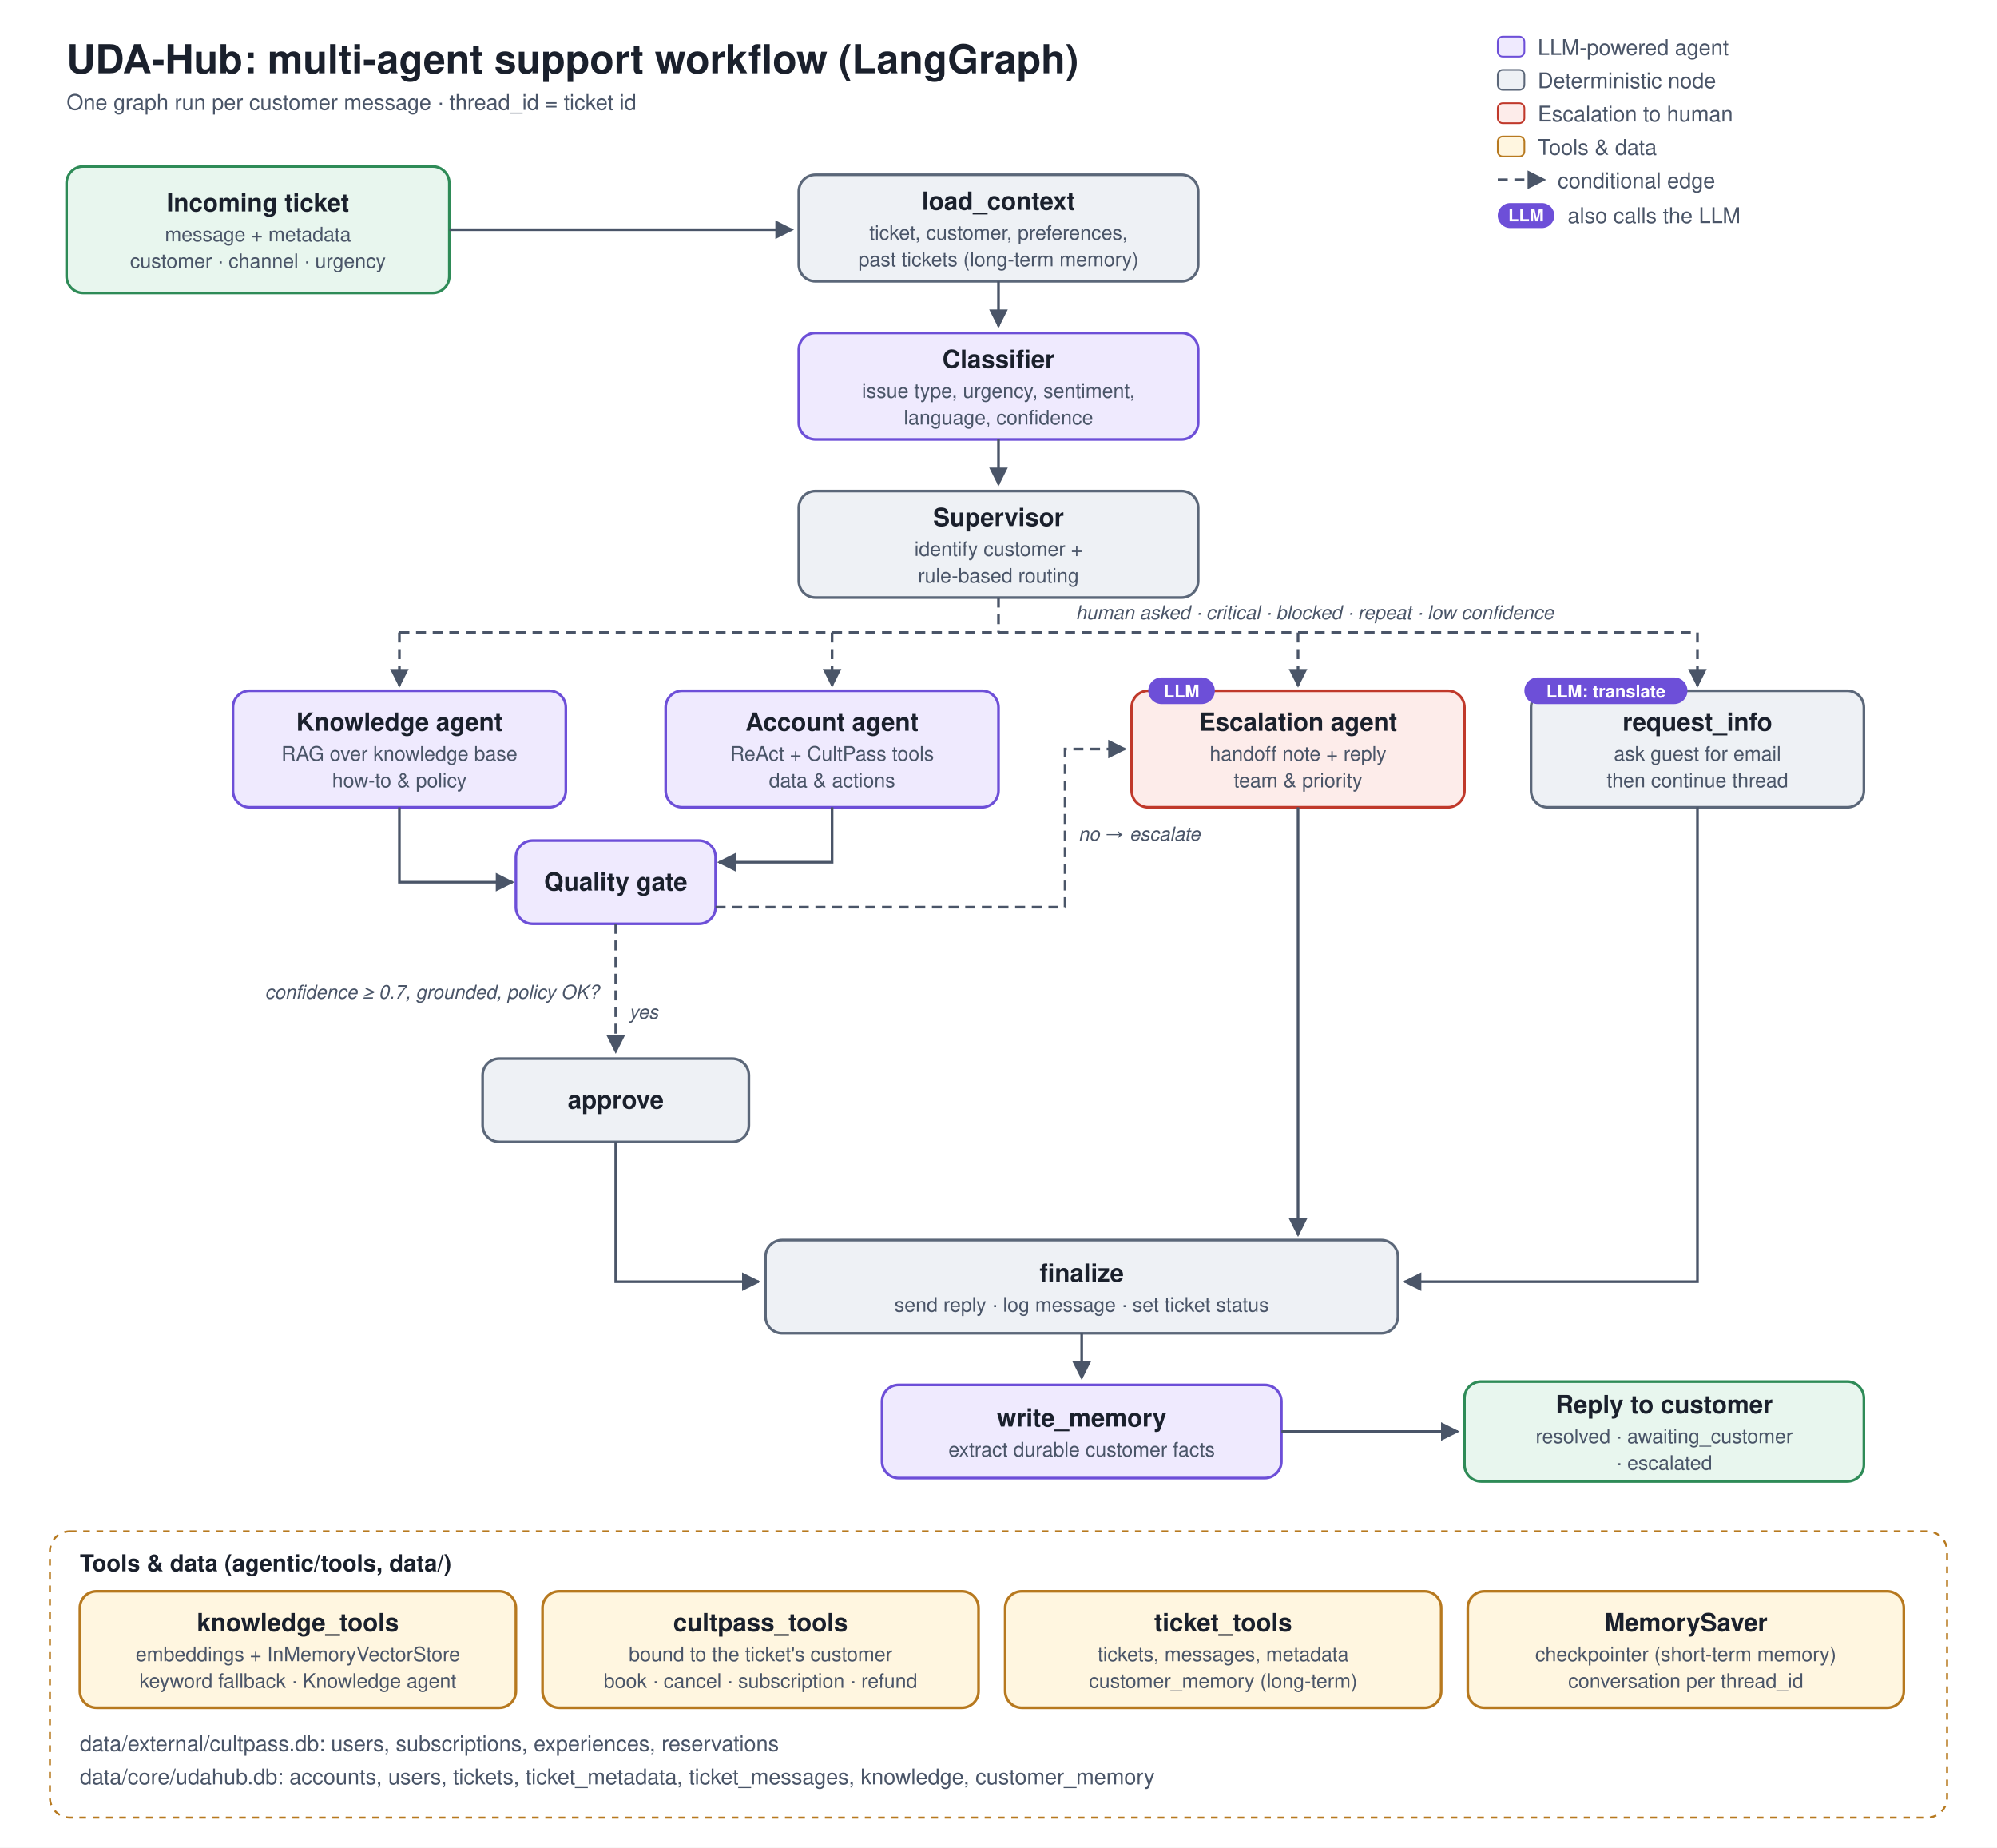
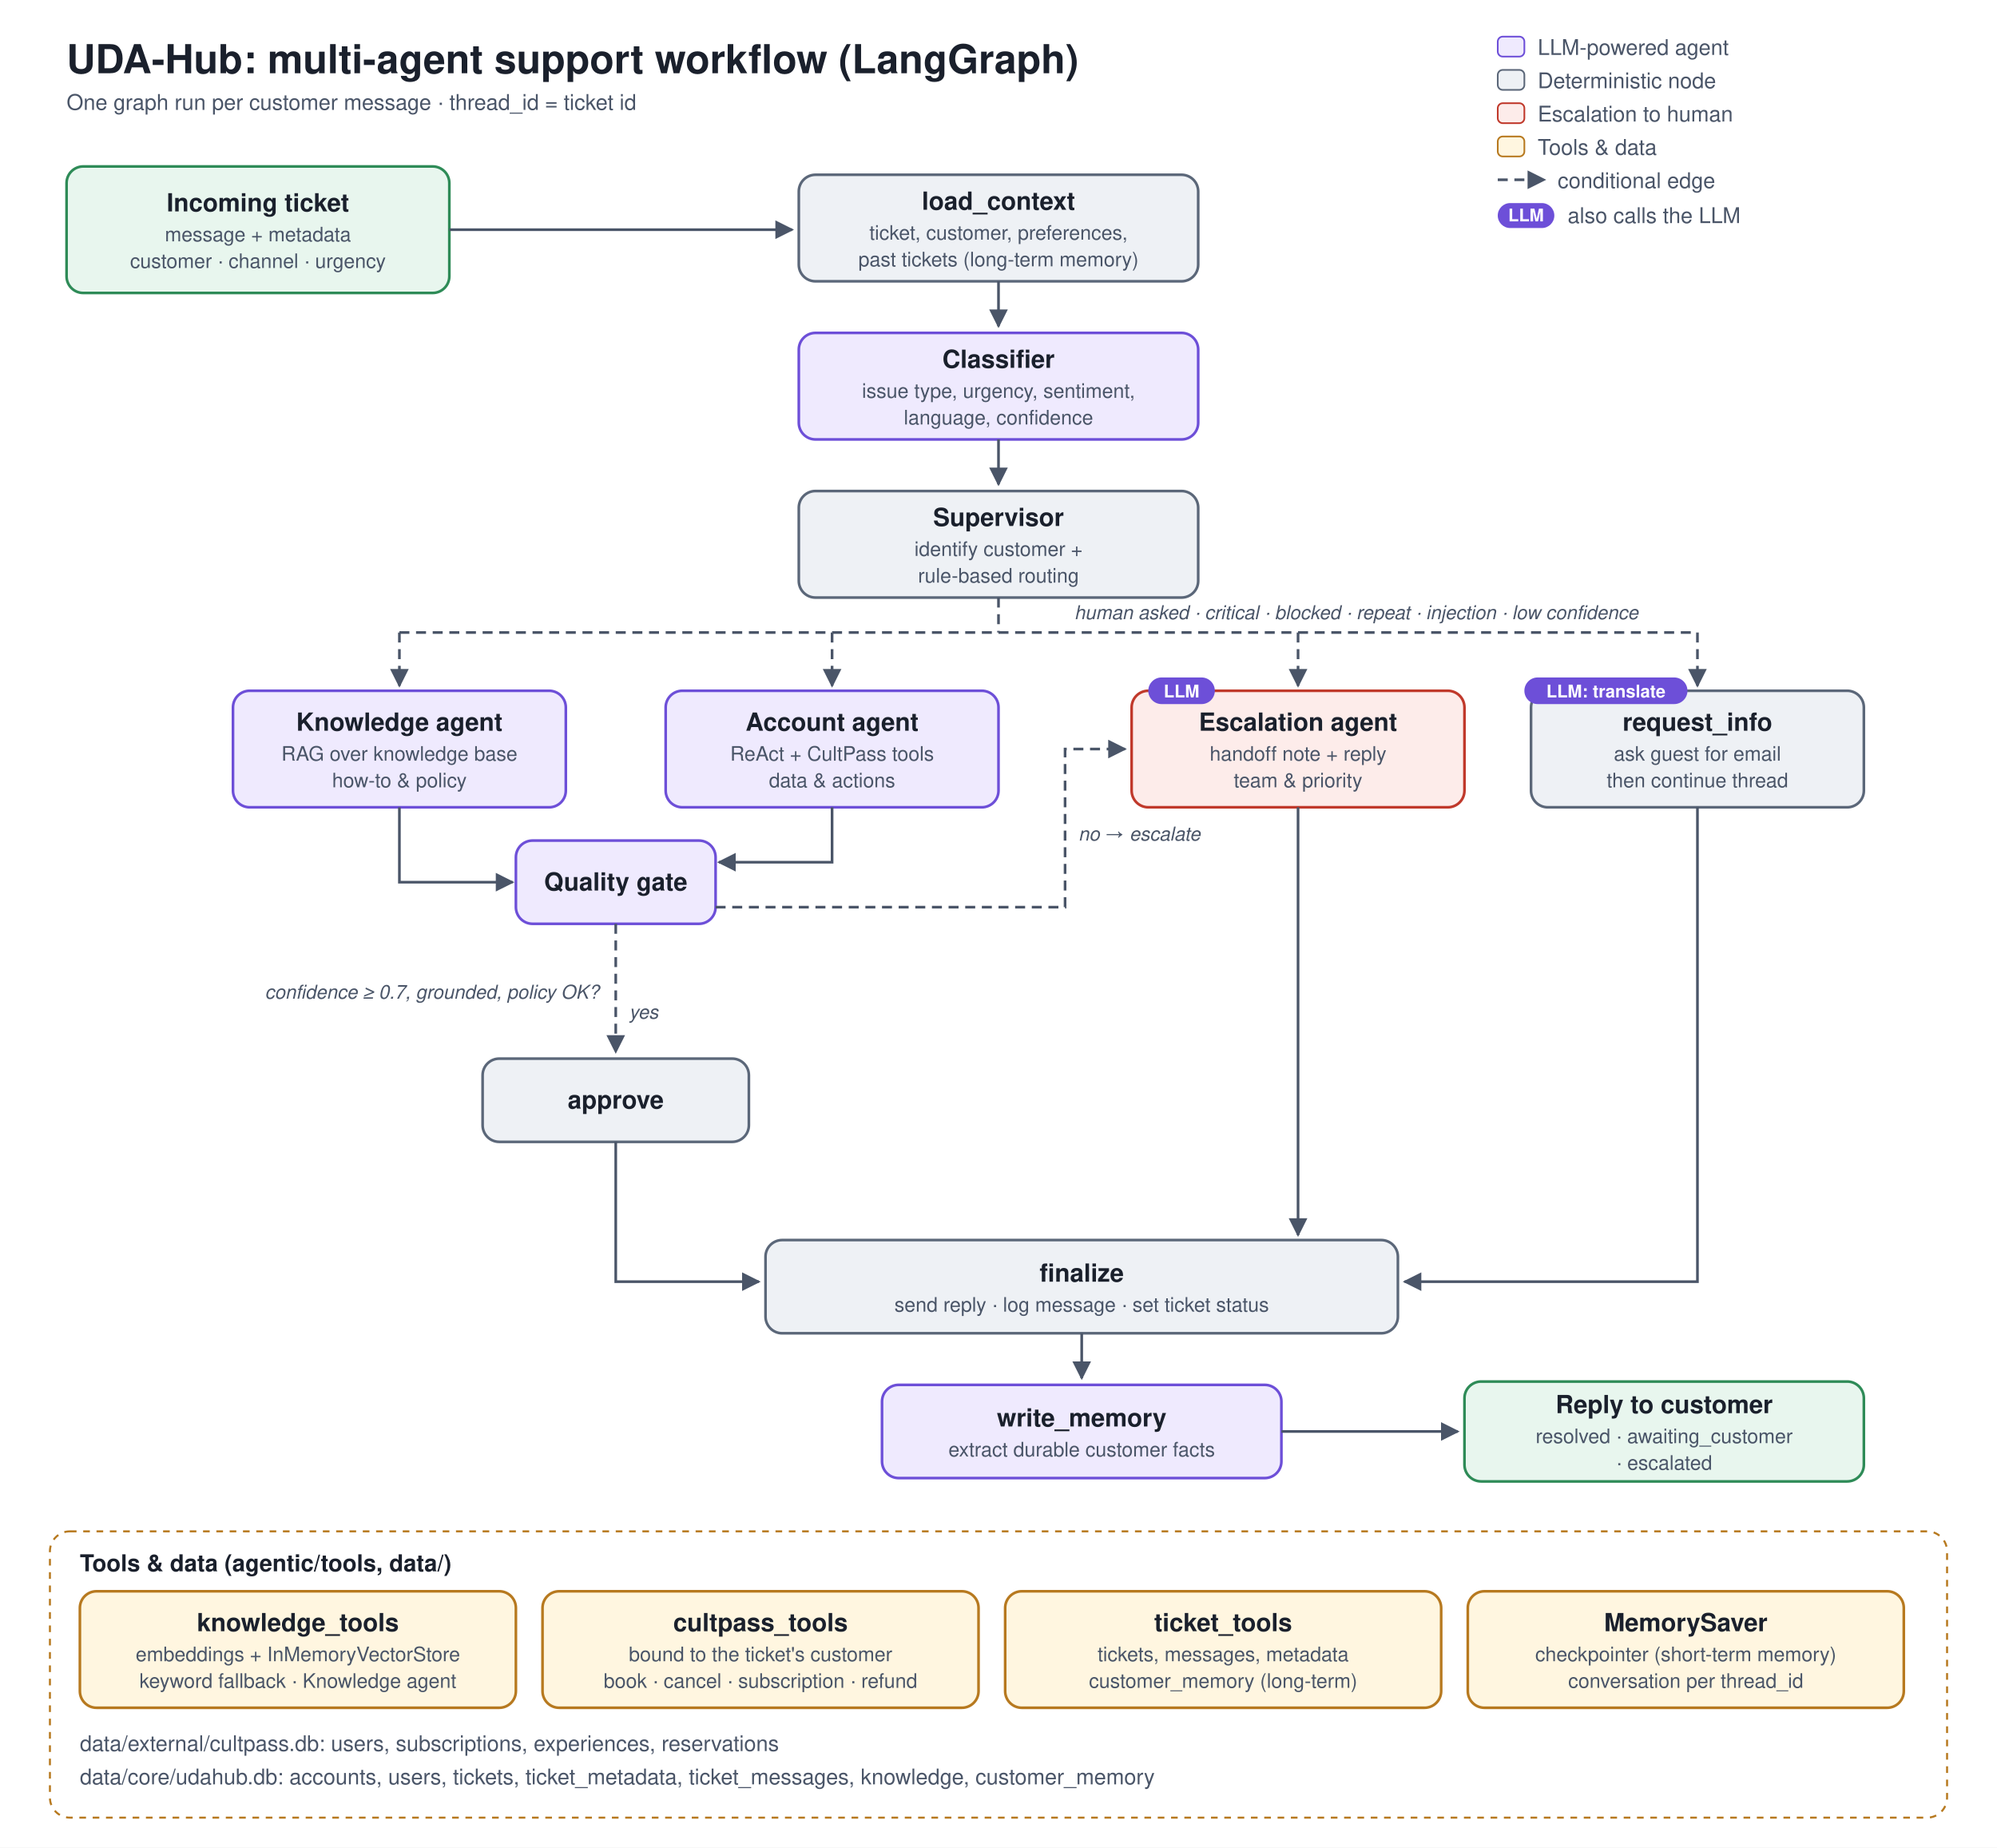
<svg xmlns="http://www.w3.org/2000/svg" viewBox="0 0 1200 1110" width="1200" height="1110" font-family="-apple-system, Segoe UI, Helvetica, Arial, sans-serif">
  <defs>
    <marker id="arrow" viewBox="0 0 10 10" refX="9" refY="5" markerWidth="7" markerHeight="7" orient="auto-start-reverse">
      <path d="M0,0 L10,5 L0,10 z" fill="#4a5568" />
    </marker>
  </defs>
  <style>.t{font-size:15px;font-weight:600;fill:#1a202c;text-anchor:middle}.s{font-size:12px;fill:#4a5568;text-anchor:middle}.l{font-size:11.5px;fill:#4a5568;font-style:italic}.h{font-size:24px;font-weight:700;fill:#1a202c}.sh{font-size:13px;fill:#4a5568}.ph{font-size:14px;font-weight:700;fill:#1a202c}.b{font-size:10.5px;font-weight:700;fill:#ffffff;text-anchor:middle}</style>
  <rect width="1200" height="1110" fill="#ffffff" />
  <text x="40" y="44" class="h">UDA-Hub: multi-agent support workflow (LangGraph)</text>
  <text x="40" y="66" class="sh">One graph run per customer message · thread_id = ticket id</text>
  <rect x="900" y="22" width="16" height="12" rx="3" fill="#efeafe" stroke="#6d4fd8" />
  <text x="924" y="33" class="sh">LLM-powered agent</text>
  <rect x="900" y="42" width="16" height="12" rx="3" fill="#eef1f5" stroke="#5b6779" />
  <text x="924" y="53" class="sh">Deterministic node</text>
  <rect x="900" y="62" width="16" height="12" rx="3" fill="#fdecea" stroke="#c0392b" />
  <text x="924" y="73" class="sh">Escalation to human</text>
  <rect x="900" y="82" width="16" height="12" rx="3" fill="#fff6e0" stroke="#b7791f" />
  <text x="924" y="93" class="sh">Tools &amp; data</text>
  <path d="M900 108 h28" fill="none" stroke="#4a5568" stroke-width="1.6" stroke-dasharray="6 4" marker-end="url(#arrow)" />
  <text x="936" y="113" class="sh">conditional edge</text>
  <rect x="900" y="122" width="34" height="15" rx="7.5" fill="#6d4fd8" />
  <text x="917" y="133" class="b">LLM</text>
  <text x="942" y="134" class="sh">also calls the LLM</text>
  <rect x="40" y="100" width="230" height="76" rx="10" fill="#e8f6ee" stroke="#2e8b57" stroke-width="1.6" />
  <text x="155.0" y="127.0" class="t">Incoming ticket</text>
  <text x="155.0" y="145.0" class="s">message + metadata</text>
  <text x="155.0" y="161.0" class="s">customer · channel · urgency</text>
  <path d="M270 138 H476" fill="none" stroke="#4a5568" stroke-width="1.6" marker-end="url(#arrow)" />
  <rect x="480" y="105" width="240" height="64" rx="10" fill="#eef1f5" stroke="#5b6779" stroke-width="1.6" />
  <text x="600.0" y="126.0" class="t">load_context</text>
  <text x="600.0" y="144.0" class="s">ticket, customer, preferences,</text>
  <text x="600.0" y="160.0" class="s">past tickets (long-term memory)</text>
  <path d="M600 169 V196" fill="none" stroke="#4a5568" stroke-width="1.6" marker-end="url(#arrow)" />
  <rect x="480" y="200" width="240" height="64" rx="10" fill="#efeafe" stroke="#6d4fd8" stroke-width="1.6" />
  <text x="600.0" y="221.0" class="t">Classifier</text>
  <text x="600.0" y="239.0" class="s">issue type, urgency, sentiment,</text>
  <text x="600.0" y="255.0" class="s">language, confidence</text>
  <path d="M600 264 V291" fill="none" stroke="#4a5568" stroke-width="1.6" marker-end="url(#arrow)" />
  <rect x="480" y="295" width="240" height="64" rx="10" fill="#eef1f5" stroke="#5b6779" stroke-width="1.6" />
  <text x="600.0" y="316.0" class="t">Supervisor</text>
  <text x="600.0" y="334.0" class="s">identify customer +</text>
  <text x="600.0" y="350.0" class="s">rule-based routing</text>
  <path d="M600 359 V380" fill="none" stroke="#4a5568" stroke-width="1.6" stroke-dasharray="6 4" />
  <path d="M240 380 H1020" fill="none" stroke="#4a5568" stroke-width="1.6" stroke-dasharray="6 4" />
  <path d="M240 380 V412" fill="none" stroke="#4a5568" stroke-width="1.6" stroke-dasharray="6 4" marker-end="url(#arrow)" />
  <path d="M500 380 V412" fill="none" stroke="#4a5568" stroke-width="1.6" stroke-dasharray="6 4" marker-end="url(#arrow)" />
  <path d="M780 380 V412" fill="none" stroke="#4a5568" stroke-width="1.6" stroke-dasharray="6 4" marker-end="url(#arrow)" />
  <path d="M1020 380 V412" fill="none" stroke="#4a5568" stroke-width="1.6" stroke-dasharray="6 4" marker-end="url(#arrow)" />
  <rect x="140" y="415" width="200" height="70" rx="10" fill="#efeafe" stroke="#6d4fd8" stroke-width="1.6" />
  <text x="240.0" y="439.0" class="t">Knowledge agent</text>
  <text x="240.0" y="457.0" class="s">RAG over knowledge base</text>
  <text x="240.0" y="473.0" class="s">how-to &amp; policy</text>
  <rect x="400" y="415" width="200" height="70" rx="10" fill="#efeafe" stroke="#6d4fd8" stroke-width="1.6" />
  <text x="500.0" y="439.0" class="t">Account agent</text>
  <text x="500.0" y="457.0" class="s">ReAct + CultPass tools</text>
  <text x="500.0" y="473.0" class="s">data &amp; actions</text>
  <rect x="680" y="415" width="200" height="70" rx="10" fill="#fdecea" stroke="#c0392b" stroke-width="1.6" />
  <text x="780.0" y="439.0" class="t">Escalation agent</text>
  <text x="780.0" y="457.0" class="s">handoff note + reply</text>
  <text x="780.0" y="473.0" class="s">team &amp; priority</text>
  <rect x="690" y="407" width="40" height="16" rx="8" fill="#6d4fd8" />
  <text x="710" y="419" class="b">LLM</text>
  <rect x="920" y="415" width="200" height="70" rx="10" fill="#eef1f5" stroke="#5b6779" stroke-width="1.6" />
  <text x="1020.0" y="439.0" class="t">request_info</text>
  <text x="1020.0" y="457.0" class="s">ask guest for email</text>
  <text x="1020.0" y="473.0" class="s">then continue thread</text>
  <rect x="916" y="407" width="98" height="16" rx="8" fill="#6d4fd8" />
  <text x="965" y="419" class="b">LLM: translate</text>
-   <text x="790" y="372" class="l" text-anchor="middle">human asked · critical · blocked · repeat · low confidence</text>
+   <text x="815" y="372" class="l" text-anchor="middle">human asked · critical · blocked · repeat · injection · low confidence</text>
  <path d="M240 485 V530 H308" fill="none" stroke="#4a5568" stroke-width="1.6" marker-end="url(#arrow)" />
  <path d="M500 485 V518 H432" fill="none" stroke="#4a5568" stroke-width="1.6" marker-end="url(#arrow)" />
  <rect x="310" y="505" width="120" height="50" rx="10" fill="#efeafe" stroke="#6d4fd8" stroke-width="1.6" />
  <text x="370.0" y="535.0" class="t">Quality gate</text>
  <text x="360" y="600" class="l" text-anchor="end">confidence ≥ 0.7, grounded, policy OK?</text>
  <path d="M430 545 H640 V450 H676" fill="none" stroke="#4a5568" stroke-width="1.6" stroke-dasharray="6 4" marker-end="url(#arrow)" />
  <text x="648" y="505" class="l" text-anchor="start">no → escalate</text>
  <path d="M370 555 V632" fill="none" stroke="#4a5568" stroke-width="1.6" stroke-dasharray="6 4" marker-end="url(#arrow)" />
  <text x="378" y="612" class="l" text-anchor="start">yes</text>
  <rect x="290" y="636" width="160" height="50" rx="10" fill="#eef1f5" stroke="#5b6779" stroke-width="1.6" />
  <text x="370.0" y="666.0" class="t">approve</text>
  <path d="M370 686 V770 H456" fill="none" stroke="#4a5568" stroke-width="1.6" marker-end="url(#arrow)" />
  <path d="M780 485 V742" fill="none" stroke="#4a5568" stroke-width="1.6" marker-end="url(#arrow)" />
  <path d="M1020 485 V770 H844" fill="none" stroke="#4a5568" stroke-width="1.6" marker-end="url(#arrow)" />
  <rect x="460" y="745" width="380" height="56" rx="10" fill="#eef1f5" stroke="#5b6779" stroke-width="1.6" />
  <text x="650.0" y="770.0" class="t">finalize</text>
  <text x="650.0" y="788.0" class="s">send reply · log message · set ticket status</text>
  <path d="M650 801 V828" fill="none" stroke="#4a5568" stroke-width="1.6" marker-end="url(#arrow)" />
  <rect x="530" y="832" width="240" height="56" rx="10" fill="#efeafe" stroke="#6d4fd8" stroke-width="1.6" />
  <text x="650.0" y="857.0" class="t">write_memory</text>
  <text x="650.0" y="875.0" class="s">extract durable customer facts</text>
  <path d="M770 860 H876" fill="none" stroke="#4a5568" stroke-width="1.6" marker-end="url(#arrow)" />
  <rect x="880" y="830" width="240" height="60" rx="10" fill="#e8f6ee" stroke="#2e8b57" stroke-width="1.6" />
  <text x="1000.0" y="849.0" class="t">Reply to customer</text>
  <text x="1000.0" y="867.0" class="s">resolved · awaiting_customer</text>
  <text x="1000.0" y="883.0" class="s">· escalated</text>
  <rect x="30" y="920" width="1140" height="172" rx="12" fill="none" stroke="#b7791f" stroke-width="1.2" stroke-dasharray="4 4" />
  <text x="48" y="944" class="ph">Tools &amp; data (agentic/tools, data/)</text>
  <rect x="48" y="956" width="262" height="70" rx="10" fill="#fff6e0" stroke="#b7791f" stroke-width="1.6" />
  <text x="179.0" y="980.0" class="t">knowledge_tools</text>
  <text x="179.0" y="998.0" class="s">embeddings + InMemoryVectorStore</text>
  <text x="179.0" y="1014.0" class="s">keyword fallback · Knowledge agent</text>
  <rect x="326" y="956" width="262" height="70" rx="10" fill="#fff6e0" stroke="#b7791f" stroke-width="1.6" />
  <text x="457.0" y="980.0" class="t">cultpass_tools</text>
  <text x="457.0" y="998.0" class="s">bound to the ticket's customer</text>
  <text x="457.0" y="1014.0" class="s">book · cancel · subscription · refund</text>
  <rect x="604" y="956" width="262" height="70" rx="10" fill="#fff6e0" stroke="#b7791f" stroke-width="1.6" />
  <text x="735.0" y="980.0" class="t">ticket_tools</text>
  <text x="735.0" y="998.0" class="s">tickets, messages, metadata</text>
  <text x="735.0" y="1014.0" class="s">customer_memory (long-term)</text>
  <rect x="882" y="956" width="262" height="70" rx="10" fill="#fff6e0" stroke="#b7791f" stroke-width="1.6" />
  <text x="1013.0" y="980.0" class="t">MemorySaver</text>
  <text x="1013.0" y="998.0" class="s">checkpointer (short-term memory)</text>
  <text x="1013.0" y="1014.0" class="s">conversation per thread_id</text>
  <text x="48" y="1052" class="sh">data/external/cultpass.db: users, subscriptions, experiences, reservations</text>
  <text x="48" y="1072" class="sh">data/core/udahub.db: accounts, users, tickets, ticket_metadata, ticket_messages, knowledge, customer_memory</text>
</svg>
